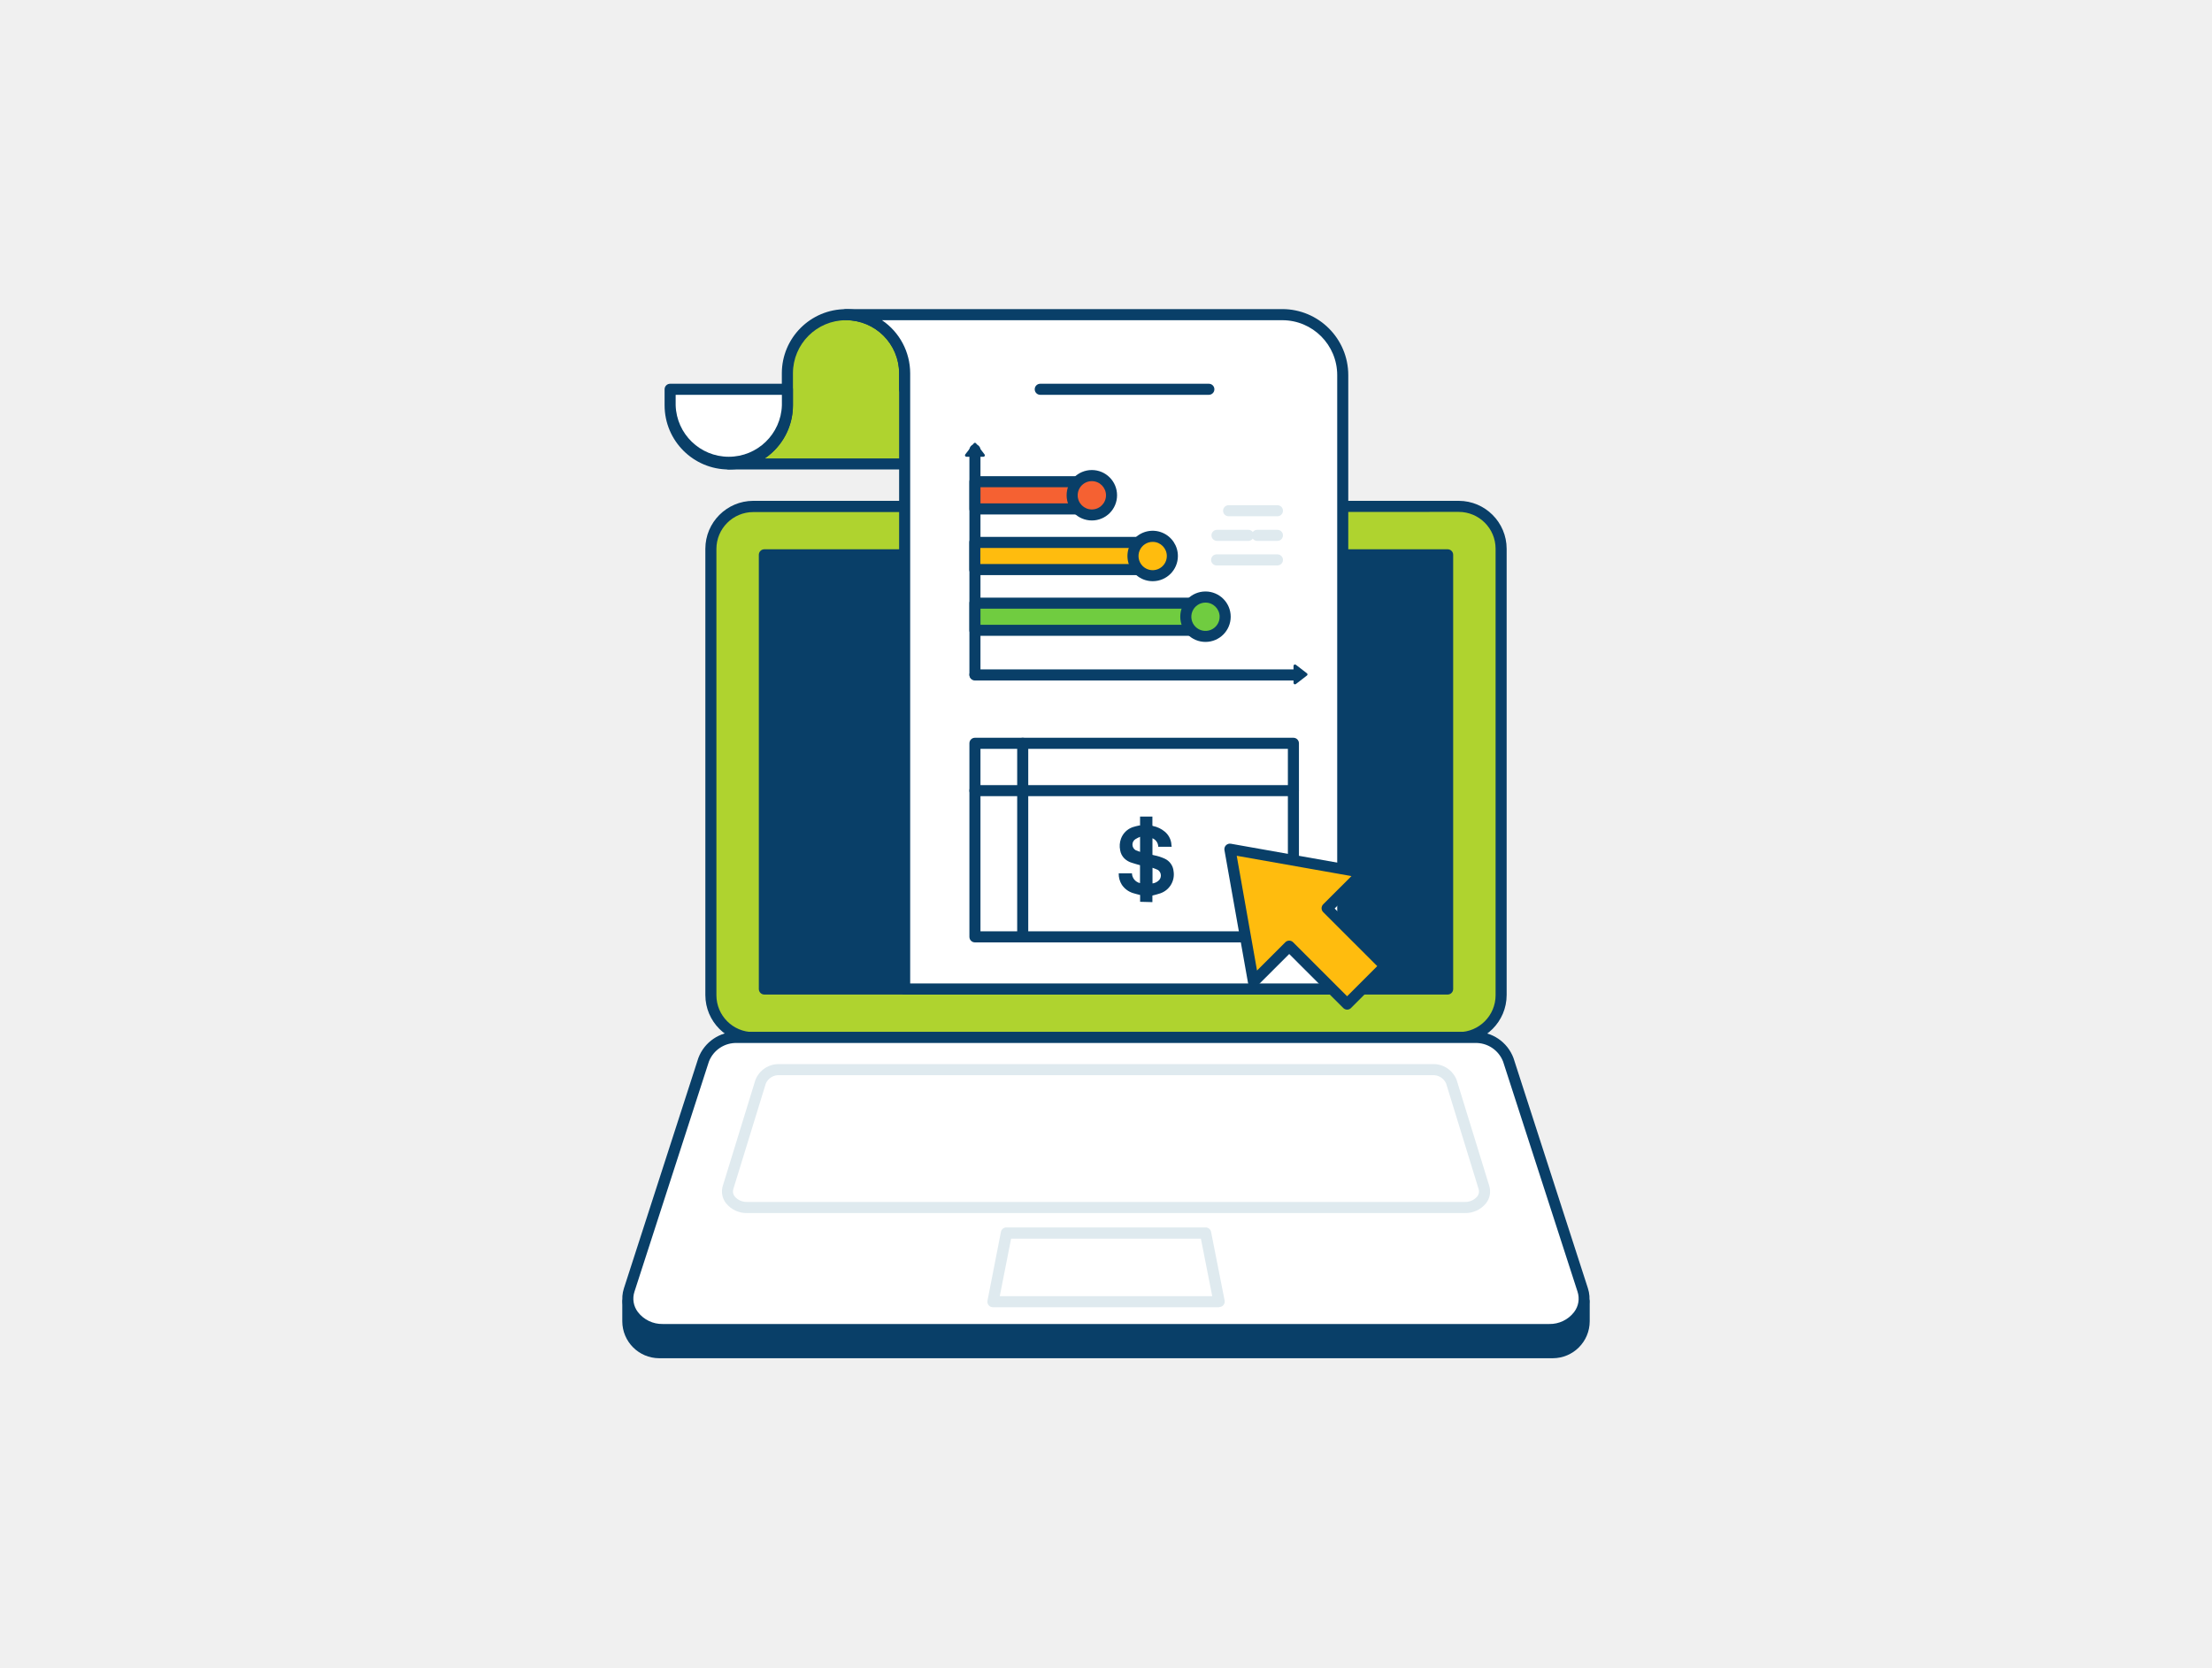
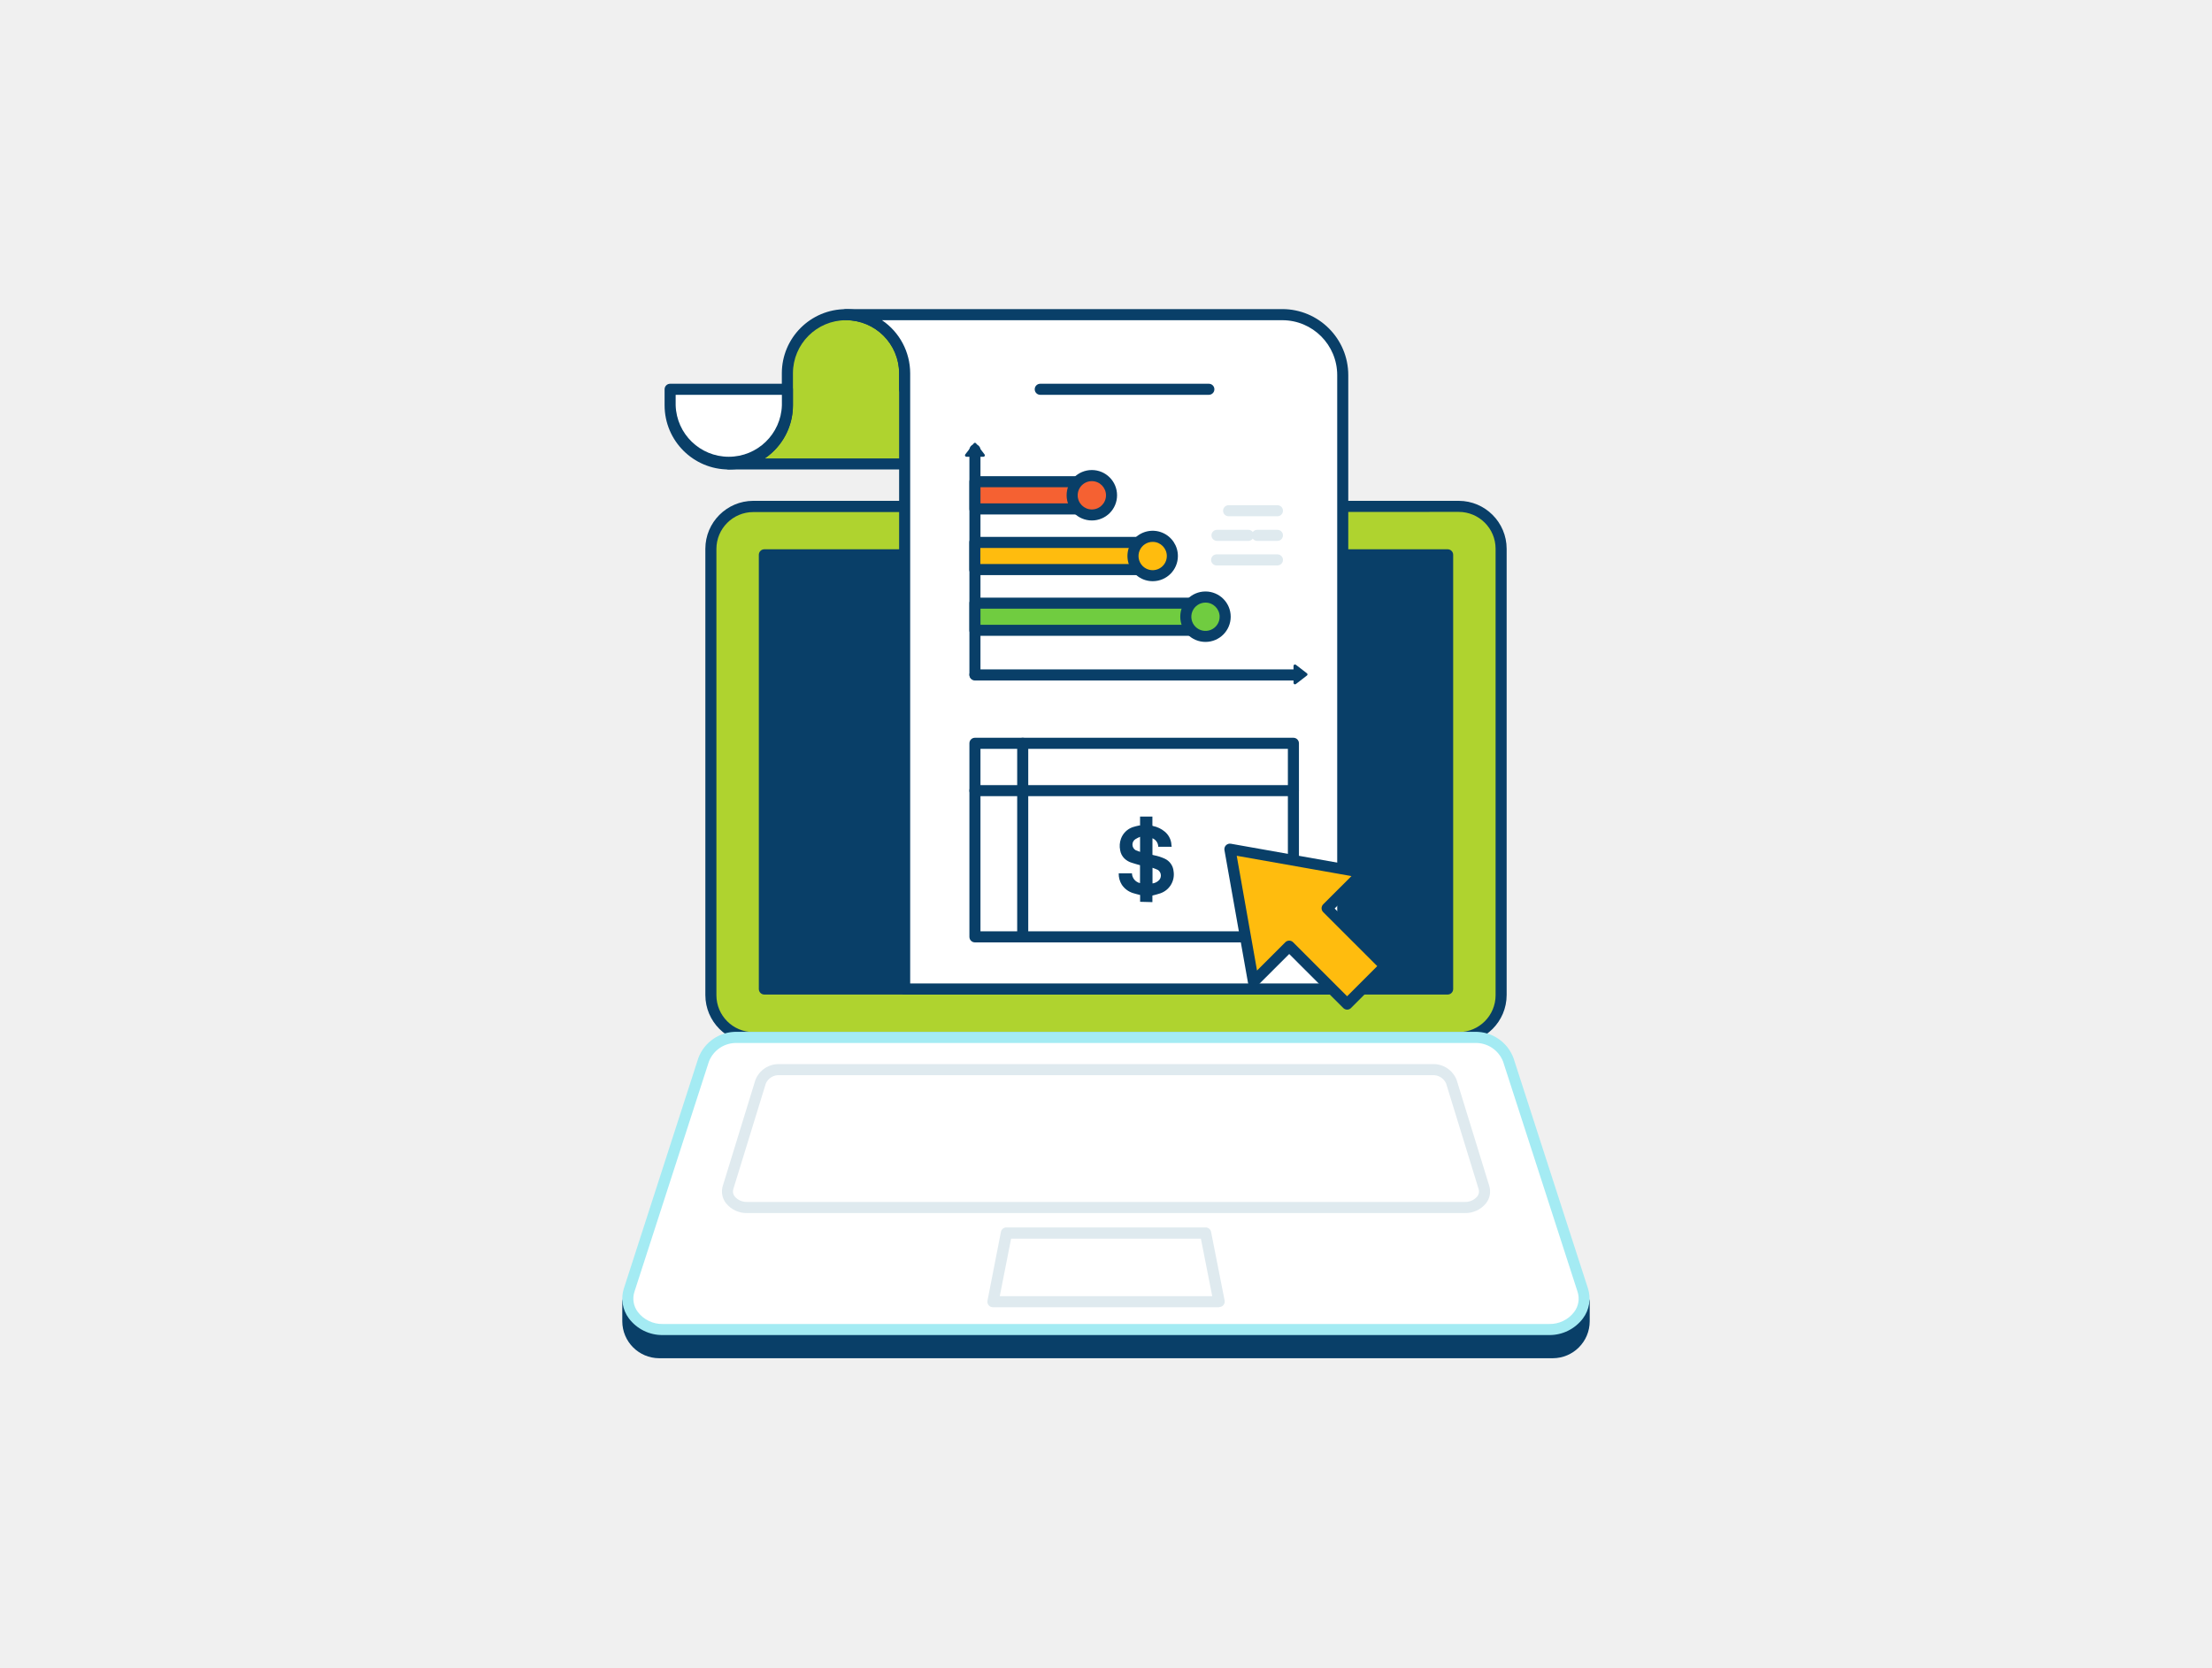
<svg xmlns="http://www.w3.org/2000/svg" viewBox="0 0 400 300" width="406" height="306" class="illustration styles_illustrationTablet__1DWOa">
  <g id="_561_online_report_outline" data-name="#561_online_report_outline">
    <path d="M113.53,234.63H286.47a0,0,0,0,1,0,0v3.54a5.68,5.68,0,0,1-5.68,5.68H119.21a5.68,5.68,0,0,1-5.68-5.68v-3.54a0,0,0,0,1,0,0Z" fill="#093f68" />
    <path d="M280.79,244.85H119.21a6.69,6.69,0,0,1-6.68-6.68v-3.54a1,1,0,0,1,1-1H286.47a1,1,0,0,1,1,1v3.54A6.69,6.69,0,0,1,280.79,244.85Zm-166.26-9.22v2.54a4.69,4.69,0,0,0,4.68,4.68H280.79a4.69,4.69,0,0,0,4.68-4.68v-2.54Z" fill="#093f68" />
    <rect x="128.55" y="90.82" width="142.91" height="96.03" rx="7.67" fill="#afd32f" />
    <path d="M263.79,187.85H136.21a8.68,8.68,0,0,1-8.66-8.67V98.49a8.68,8.68,0,0,1,8.66-8.67H263.79a8.68,8.68,0,0,1,8.66,8.67v80.69A8.68,8.68,0,0,1,263.79,187.85Zm-127.58-96a6.67,6.67,0,0,0-6.66,6.67v80.69a6.67,6.67,0,0,0,6.66,6.67H263.79a6.67,6.67,0,0,0,6.66-6.67V98.49a6.67,6.67,0,0,0-6.66-6.67Z" fill="#093f68" />
    <path d="M266.69,186.85H133.31a6.27,6.27,0,0,0-6.08,4.06l-13.45,41.61c-1.16,3.57,1.87,7.14,6.07,7.14h160.3c4.2,0,7.23-3.57,6.07-7.14l-13.45-41.61A6.27,6.27,0,0,0,266.69,186.85Z" fill="#fff" />
-     <path d="M280.15,240.66H119.85a7.56,7.56,0,0,1-6.12-3,6,6,0,0,1-.9-5.47l13.45-41.61a7.3,7.3,0,0,1,7-4.75H266.69a7.3,7.3,0,0,1,7,4.75l13.45,41.61a6,6,0,0,1-.9,5.47A7.56,7.56,0,0,1,280.15,240.66ZM133.31,187.85a5.27,5.27,0,0,0-5.12,3.37l-13.46,41.6a4,4,0,0,0,.62,3.68,5.53,5.53,0,0,0,4.5,2.16h160.3a5.53,5.53,0,0,0,4.5-2.16,4,4,0,0,0,.62-3.68l-13.46-41.6a5.27,5.27,0,0,0-5.12-3.37Z" fill="#093f68" />
+     <path d="M280.15,240.66H119.85a7.56,7.56,0,0,1-6.12-3,6,6,0,0,1-.9-5.47l13.45-41.61a7.3,7.3,0,0,1,7-4.75H266.69a7.3,7.3,0,0,1,7,4.75l13.45,41.61a6,6,0,0,1-.9,5.47A7.56,7.56,0,0,1,280.15,240.66ZM133.31,187.85a5.27,5.27,0,0,0-5.12,3.37l-13.46,41.6a4,4,0,0,0,.62,3.68,5.53,5.53,0,0,0,4.5,2.16h160.3a5.53,5.53,0,0,0,4.5-2.16,4,4,0,0,0,.62-3.68l-13.46-41.6a5.27,5.27,0,0,0-5.12-3.37Z" fill="#a4ebf3" />
    <rect x="138.22" y="99.58" width="123.56" height="78.51" fill="#093f68" />
    <path d="M261.78,179.09H138.22a1,1,0,0,1-1-1V99.58a1,1,0,0,1,1-1H261.78a1,1,0,0,1,1,1v78.51A1,1,0,0,1,261.78,179.09Zm-122.56-2H260.78V100.58H139.22Z" fill="#093f68" />
    <path d="M264.88,218.6H135.12a4.78,4.78,0,0,1-3.87-1.82,3.45,3.45,0,0,1-.55-3.08l5.89-19.13a4.5,4.5,0,0,1,4.42-2.9H259a4.5,4.5,0,0,1,4.42,2.9l5.89,19.13a3.45,3.45,0,0,1-.55,3.08A4.78,4.78,0,0,1,264.88,218.6ZM141,193.67a2.54,2.54,0,0,0-2.51,1.49l-5.89,19.13a1.43,1.43,0,0,0,.25,1.3,2.82,2.82,0,0,0,2.26,1H264.88a2.82,2.82,0,0,0,2.26-1,1.43,1.43,0,0,0,.25-1.3l-5.89-19.13a2.54,2.54,0,0,0-2.51-1.49Z" fill="#dfeaef" />
    <path d="M220.43,235.63H179.57a1,1,0,0,1-1-1.19L181,222a1,1,0,0,1,1-.8h36a1,1,0,0,1,1,.8l2.45,12.41a1,1,0,0,1-1,1.19Zm-39.64-2h38.42l-2.05-10.4H182.84Z" fill="#dfeaef" />
    <path d="M171.56,69.65h-8V66.76a10.6,10.6,0,1,0-21.2,0v2.89h0v2.9a10.59,10.59,0,0,1-10.6,10.6h45.87Z" fill="#afd32f" />
    <path d="M177.65,84.15H131.78a1,1,0,0,1,0-2,9.6,9.6,0,0,0,9.6-9.6v-2.9a.22.22,0,0,1,0-.08V66.76a11.6,11.6,0,1,1,23.2,0v1.89h7a1,1,0,0,1,.91.59l6.1,13.5a1,1,0,0,1-.92,1.41Zm-39.36-2H176.1l-5.19-11.5h-7.32a1,1,0,0,1-1-1V66.76a9.6,9.6,0,1,0-19.2,0v2.89s0,.06,0,.08v2.82A11.6,11.6,0,0,1,138.29,82.15Z" fill="#093f68" />
    <path d="M121.18,69.65h21.21a0,0,0,0,1,0,0v2.9a10.6,10.6,0,0,1-10.6,10.6h0a10.6,10.6,0,0,1-10.6-10.6v-2.9a0,0,0,0,1,0,0Z" fill="#fff" />
    <path d="M131.78,84.15a11.61,11.61,0,0,1-11.6-11.6v-2.9a1,1,0,0,1,1-1h21.21a1,1,0,0,1,1,1v2.9A11.62,11.62,0,0,1,131.78,84.15Zm-9.6-13.5v1.9a9.61,9.61,0,0,0,19.21,0v-1.9Z" fill="#093f68" />
    <path d="M163.59,66.74V178.09h79.22v-111a10.92,10.92,0,0,0-10.92-10.93H153A10.6,10.6,0,0,1,163.59,66.74Z" fill="#fff" />
    <path d="M242.81,179.09H163.59a1,1,0,0,1-1-1V66.74a9.63,9.63,0,0,0-9.6-9.59,1,1,0,0,1,0-2h78.9a11.94,11.94,0,0,1,11.92,11.93v111A1,1,0,0,1,242.81,179.09Zm-78.22-2h77.22v-110a9.93,9.93,0,0,0-9.92-9.93h-72.4a11.6,11.6,0,0,1,5.1,9.59h0Z" fill="#093f68" />
    <path d="M176.3,122.21a1,1,0,0,1-1-1V80.6a1,1,0,1,1,2,0v40.61A1,1,0,0,1,176.3,122.21Z" fill="#093f68" />
    <path d="M233.89,122.3H176.3a1,1,0,0,1,0-2h57.59a1,1,0,0,1,0,2Z" fill="#093f68" />
    <path d="M236.33,121.41l-2,1.54a.26.26,0,0,1-.42-.2v-3.08a.26.26,0,0,1,.42-.21l2,1.54A.25.25,0,0,1,236.33,121.41Z" fill="#093f68" />
    <path d="M176.51,79.43l1.53,2a.26.26,0,0,1-.2.42h-3.08a.26.26,0,0,1-.21-.42l1.54-2A.26.26,0,0,1,176.51,79.43Z" fill="#093f68" />
    <rect x="176.3" y="86.36" width="19.95" height="4.92" fill="#f56132" />
    <path d="M196.25,92.28H176.3a1,1,0,0,1-1-1V86.36a1,1,0,0,1,1-1h19.95a1,1,0,0,1,1,1v4.92A1,1,0,0,1,196.25,92.28Zm-18.95-2h17.95V87.36H177.3Z" fill="#093f68" />
    <circle cx="197.44" cy="88.82" r="3.56" fill="#f56132" />
    <path d="M197.44,93.37A4.56,4.56,0,1,1,202,88.82,4.55,4.55,0,0,1,197.44,93.37Zm0-7.11A2.56,2.56,0,1,0,200,88.82,2.56,2.56,0,0,0,197.44,86.26Z" fill="#093f68" />
    <rect x="176.3" y="97.34" width="30.99" height="4.92" fill="#ffbc0e" />
    <path d="M207.28,103.25h-31a1,1,0,0,1-1-1V97.34a1,1,0,0,1,1-1h31a1,1,0,0,1,1,1v4.91A1,1,0,0,1,207.28,103.25Zm-30-2h29V98.34h-29Z" fill="#093f68" />
    <circle cx="208.48" cy="99.8" r="3.56" fill="#ffbc0e" />
    <path d="M208.48,104.35A4.56,4.56,0,1,1,213,99.8,4.55,4.55,0,0,1,208.48,104.35Zm0-7.11A2.56,2.56,0,1,0,211,99.8,2.56,2.56,0,0,0,208.48,97.24Z" fill="#093f68" />
    <rect x="176.3" y="108.32" width="40.46" height="4.92" fill="#70cc40" />
    <path d="M216.76,114.23H176.3a1,1,0,0,1-1-1v-4.91a1,1,0,0,1,1-1h40.46a1,1,0,0,1,1,1v4.91A1,1,0,0,1,216.76,114.23Zm-39.46-2h38.46v-2.91H177.3Z" fill="#093f68" />
    <circle cx="217.96" cy="110.77" r="3.56" fill="#70cc40" />
    <path d="M218,115.33a4.56,4.56,0,1,1,4.55-4.56A4.56,4.56,0,0,1,218,115.33Zm0-7.11a2.56,2.56,0,1,0,2.55,2.55A2.56,2.56,0,0,0,218,108.22Z" fill="#093f68" />
    <path d="M231,92.61h-8.83a1,1,0,0,1,0-2H231a1,1,0,0,1,0,2Z" fill="#dfeaef" />
    <path d="M231,97.06h-3.66a1,1,0,0,1,0-2H231a1,1,0,1,1,0,2Z" fill="#dfeaef" />
    <path d="M225.74,97.06h-5.67a1,1,0,0,1,0-2h5.67a1,1,0,0,1,0,2Z" fill="#dfeaef" />
    <path d="M231,101.5h-11a1,1,0,0,1,0-2h11a1,1,0,0,1,0,2Z" fill="#dfeaef" />
    <path d="M218.6,70.65H188.11a1,1,0,0,1,0-2H218.6a1,1,0,0,1,0,2Z" fill="#093f68" />
    <path d="M233.89,169.66H176.3a1,1,0,0,1-1-1v-35a1,1,0,0,1,1-1h57.59a1,1,0,0,1,1,1v35A1,1,0,0,1,233.89,169.66Zm-56.59-2h55.59v-33H177.3Z" fill="#093f68" />
    <path d="M184.94,169.66a1,1,0,0,1-1-1v-35a1,1,0,0,1,2,0v35A1,1,0,0,1,184.94,169.66Z" fill="#093f68" />
    <path d="M233.89,143.22H176.3a1,1,0,0,1,0-2h57.59a1,1,0,0,1,0,2Z" fill="#093f68" />
    <polygon points="246.45 157.02 239.99 163.48 250.47 173.95 243.6 180.82 233.13 170.34 226.66 176.81 222.4 152.75 246.45 157.02" fill="#ffbc0e" />
    <path d="M243.6,181.82a1,1,0,0,1-.7-.3l-9.77-9.76-5.76,5.75a1,1,0,0,1-1.69-.53l-4.26-24a1,1,0,0,1,1.16-1.16l24,4.26a1,1,0,0,1,.53,1.7l-5.76,5.75,9.77,9.77a1,1,0,0,1,0,1.41l-6.86,6.86A1,1,0,0,1,243.6,181.82Zm-10.47-12.48a1,1,0,0,1,.7.29l9.77,9.77,5.45-5.45-9.77-9.76a1,1,0,0,1,0-1.42l5.11-5.1L223.64,154l3.67,20.75,5.11-5.11A1,1,0,0,1,233.13,169.34Z" fill="#093f68" />
    <path d="M206.17,162.32v-1.23c-.45-.12-.88-.21-1.3-.35a3.8,3.8,0,0,1-2-1.49,3.69,3.69,0,0,1-.57-2.08h2.39a1.88,1.88,0,0,0,1.46,1.77V155.7c-.48-.14-1-.27-1.43-.42a3.27,3.27,0,0,1-1.39-.79,2.68,2.68,0,0,1-.77-1.5,3.79,3.79,0,0,1,.15-2.08,3.46,3.46,0,0,1,2.1-2.08,11.72,11.72,0,0,1,1.2-.31l.15,0v-1.61h2.23v1.54c0,.12,0,.15.14.17a4.76,4.76,0,0,1,2.08,1,3.35,3.35,0,0,1,1.19,2.07c0,.22.05.45.08.68h-2.43a1.7,1.7,0,0,0-1.05-1.54v3l.26.07a8.48,8.48,0,0,1,1.91.6,2.76,2.76,0,0,1,1.65,2.3,3.61,3.61,0,0,1-2.43,4c-.45.16-.92.26-1.4.39v1.19Zm2.24-6.15V159a2,2,0,0,0,1-.43,1.23,1.23,0,0,0,0-2A10,10,0,0,0,208.41,156.17Zm-2.25-2.88v-2.72a6.73,6.73,0,0,0-.85.43,1.17,1.17,0,0,0,.07,2A7.94,7.94,0,0,0,206.16,153.29Z" fill="#093f68" />
  </g>
</svg>
